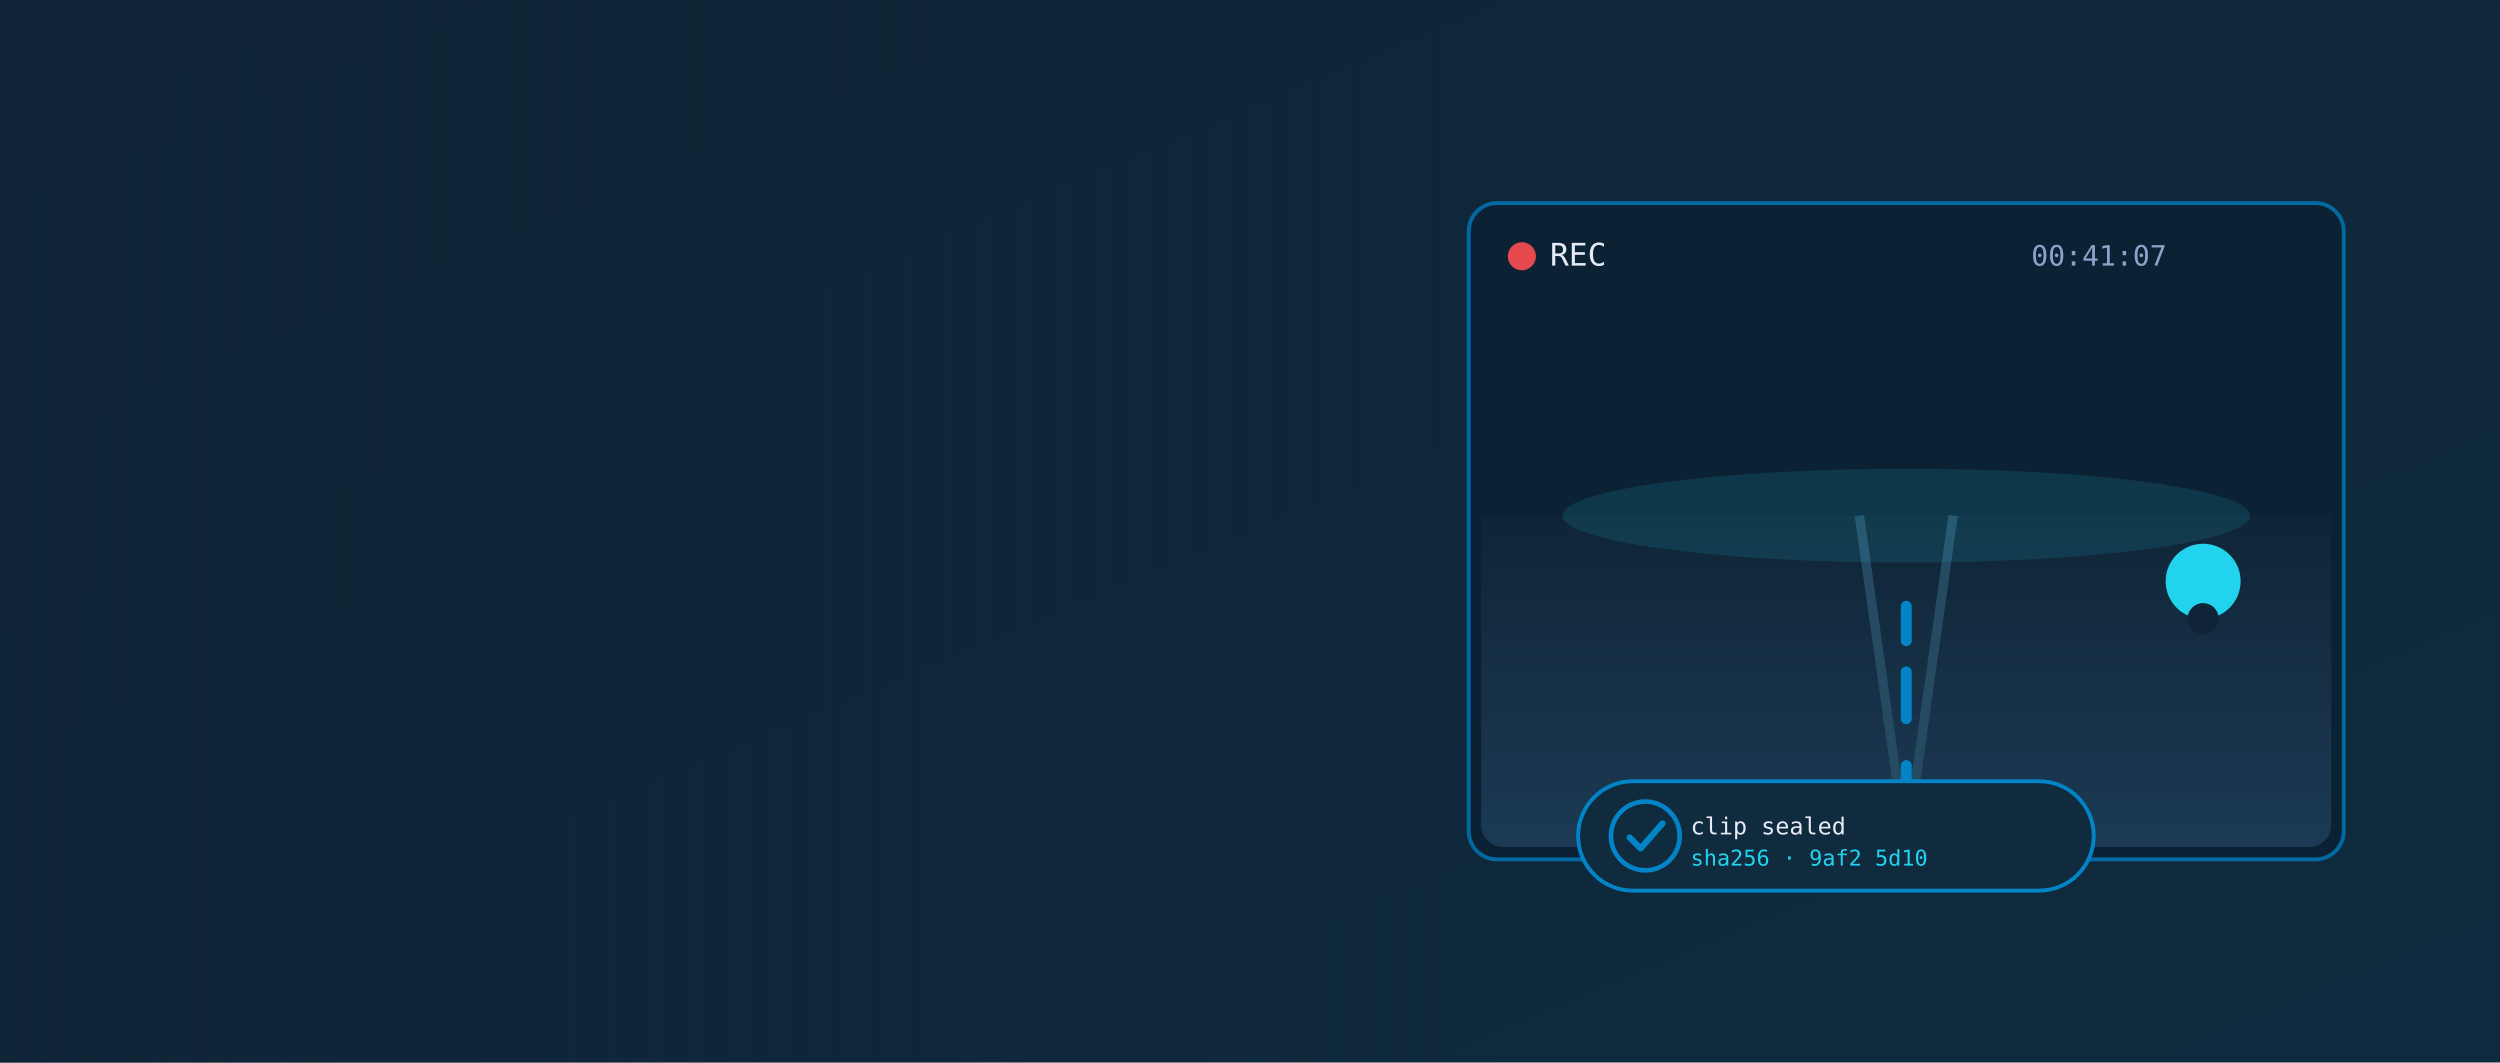
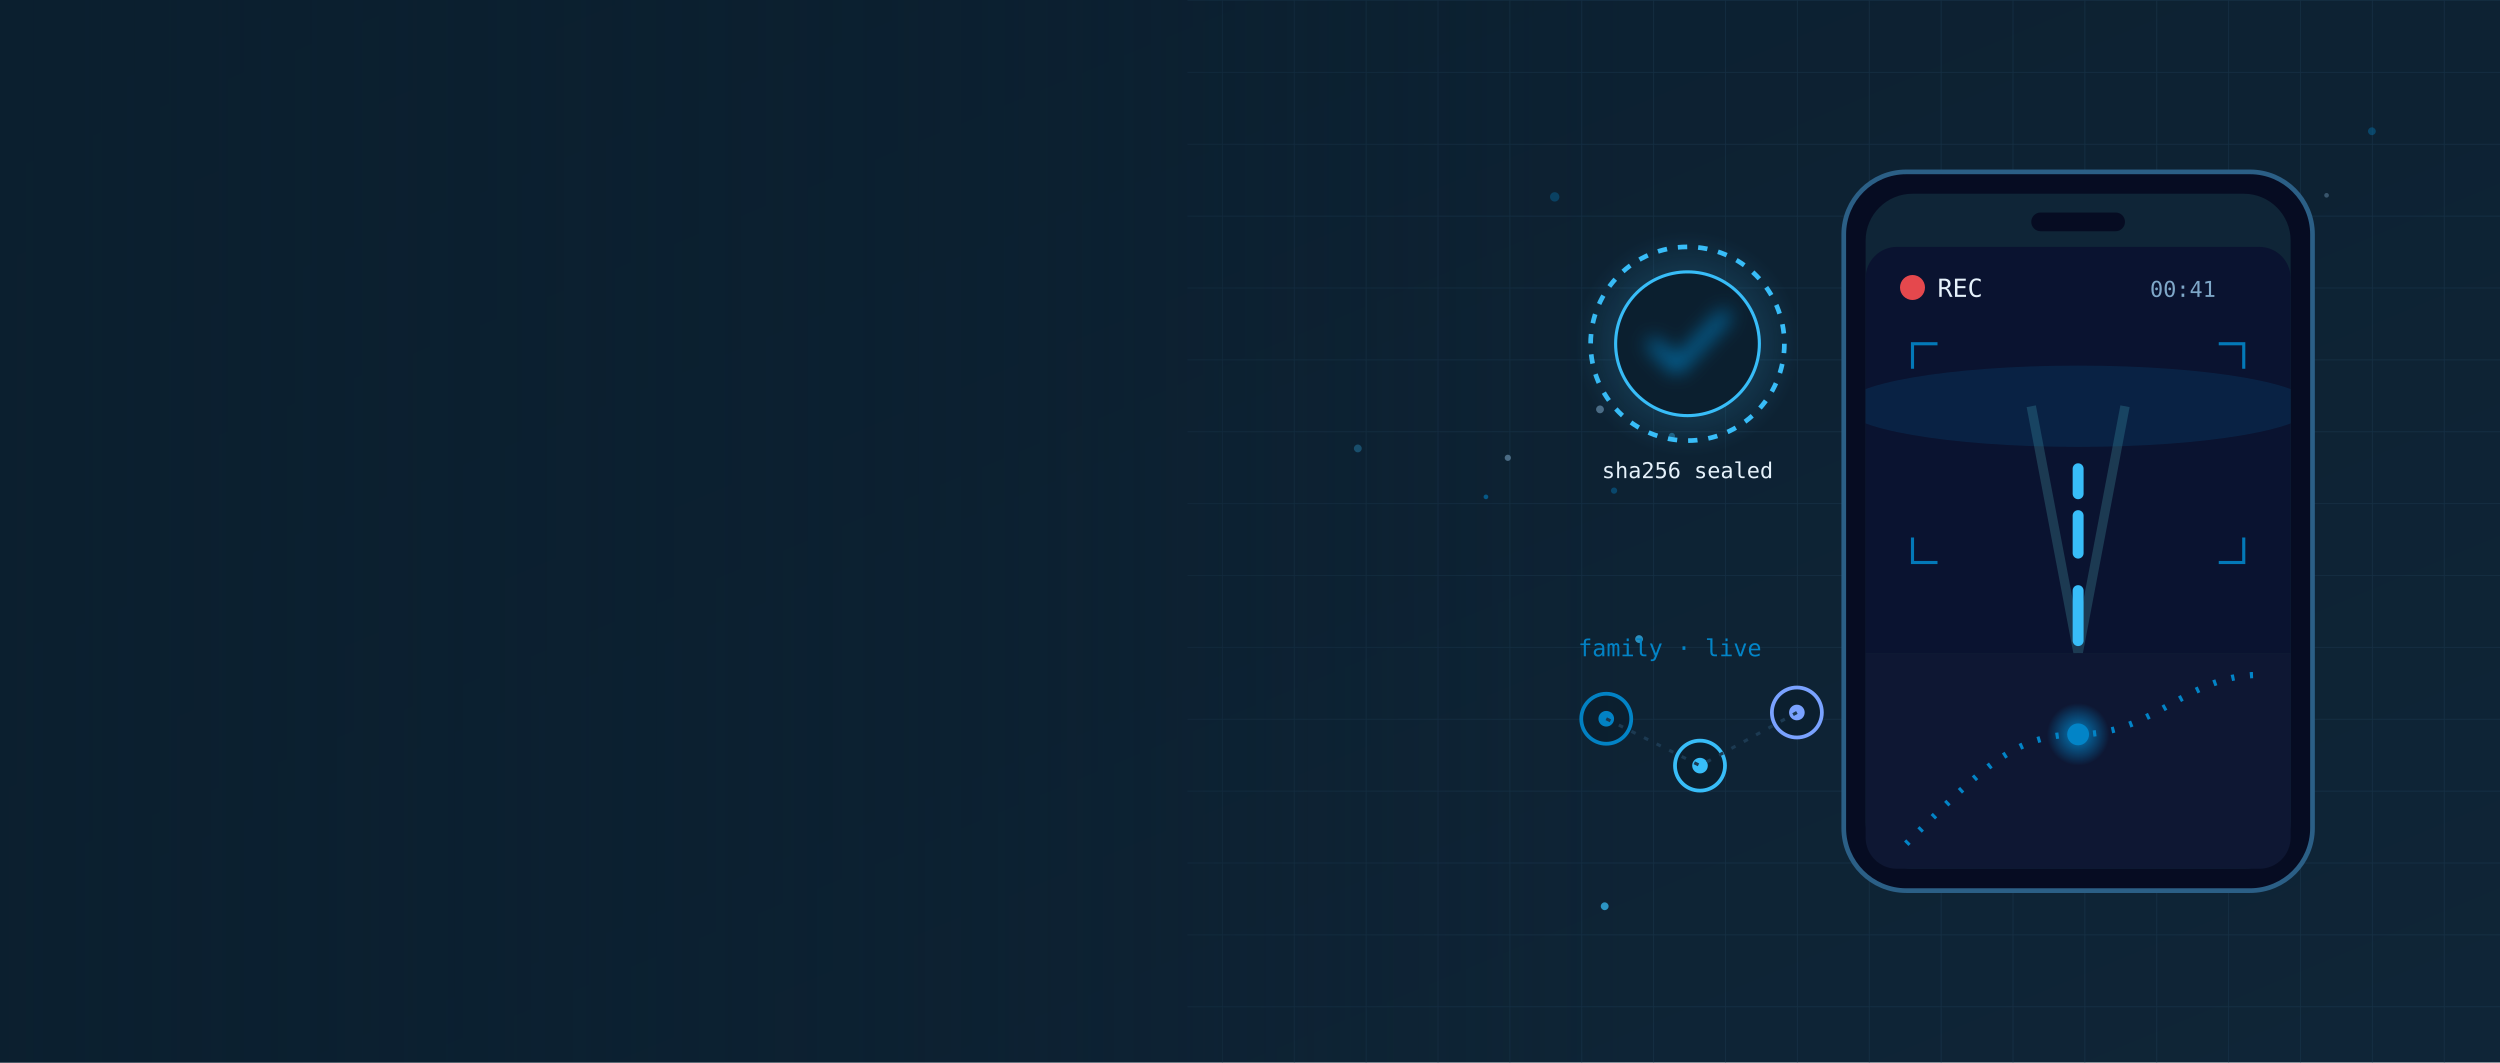
- <svg xmlns="http://www.w3.org/2000/svg" viewBox="0 0 1600 680" width="1600" height="680" role="img" aria-label="VeriDash">
+ <svg xmlns="http://www.w3.org/2000/svg" viewBox="0 0 1600 680" width="1600" height="680" role="img" aria-label="VeriDash — integrity-sealed dashcam, verifiable video evidence">
  <defs>
    <linearGradient id="bg4" x1="0" y1="0" x2="1" y2="1">
-       <stop offset="0" stop-color="#0F2537" />
-       <stop offset="1" stop-color="#0f2a3e" />
+       <stop offset="0" stop-color="#0B1F2F" />
+       <stop offset="1" stop-color="#0F2537" />
    </linearGradient>
    <linearGradient id="scrim4" x1="0" y1="0" x2="1" y2="0">
-       <stop offset="0" stop-color="#0F2537" stop-opacity="0.96" />
-       <stop offset="0.5" stop-color="#0F2537" stop-opacity="0.5" />
-       <stop offset="1" stop-color="#0F2537" stop-opacity="0" />
+       <stop offset="0" stop-color="#0B1F2F" stop-opacity="0.97" />
+       <stop offset="0.55" stop-color="#0B1F2F" stop-opacity="0.55" />
+       <stop offset="1" stop-color="#0B1F2F" stop-opacity="0" />
    </linearGradient>
-     <linearGradient id="road" x1="0" y1="1" x2="0" y2="0">
-       <stop offset="0" stop-color="#1c3a54" />
-       <stop offset="1" stop-color="#0F2537" />
+     <radialGradient id="halA4" cx="0.5" cy="0.5" r="0.5">
+       <stop offset="0" stop-color="#38BDF8" stop-opacity="0.95" />
+       <stop offset="1" stop-color="#38BDF8" stop-opacity="0" />
+     </radialGradient>
+     <radialGradient id="halB4" cx="0.5" cy="0.5" r="0.5">
+       <stop offset="0" stop-color="#0284C7" stop-opacity="0.95" />
+       <stop offset="1" stop-color="#0284C7" stop-opacity="0" />
+     </radialGradient>
+     <linearGradient id="beam4" x1="0" y1="0" x2="1" y2="0">
+       <stop offset="0" stop-color="#0284C7" stop-opacity="0" />
+       <stop offset="1" stop-color="#0284C7" stop-opacity="0.9" />
    </linearGradient>
+     <filter id="glow4" x="-60%" y="-60%" width="220%" height="220%">
+       <feGaussianBlur stdDeviation="6" />
+     </filter>
+     <pattern id="grid4" width="46" height="46" patternUnits="userSpaceOnUse">
+       <path d="M46 0 H0 V46" fill="none" stroke="#1c3a52" stroke-width="1" opacity="0.5" />
+     </pattern>
  </defs>
  <rect width="1600" height="680" fill="url(#bg4)" />
-   <g transform="translate(940 130)">
-     <rect x="0" y="0" width="560" height="420" rx="18" fill="#0b2234" stroke="#0369A1" stroke-width="2.5" />
-     <clipPath id="clip4">
-       <rect x="8" y="8" width="544" height="404" rx="14" />
+   <rect x="760" width="840" height="680" fill="url(#grid4)" />
+   <g>
+     <circle cx="995" cy="126" r="3" fill="#0284C7" opacity="0.34" />
+     <circle cx="869" cy="287" r="2.5" fill="#38BDF8" opacity="0.37" />
+     <circle cx="1217" cy="219" r="2" fill="#38BDF8" opacity="0.39" />
+     <circle cx="1518" cy="84" r="2.5" fill="#0284C7" opacity="0.36" />
+     <circle cx="1049" cy="409" r="2.5" fill="#38BDF8" opacity="0.71" />
+     <circle cx="1070" cy="279" r="2" fill="#38BDF8" opacity="0.39" />
+     <circle cx="1027" cy="580" r="2.5" fill="#38BDF8" opacity="0.75" />
+     <circle cx="1244" cy="546" r="2" fill="#0284C7" opacity="0.48" />
+     <circle cx="1033" cy="314" r="2" fill="#0284C7" opacity="0.39" />
+     <circle cx="1410" cy="114" r="3" fill="#7fa8c9" opacity="0.80" />
+     <circle cx="1204" cy="420" r="2.5" fill="#38BDF8" opacity="0.80" />
+     <circle cx="965" cy="293" r="2" fill="#7fa8c9" opacity="0.60" />
+     <circle cx="1024" cy="262" r="2.5" fill="#7fa8c9" opacity="0.56" />
+     <circle cx="1489" cy="125" r="1.5" fill="#7fa8c9" opacity="0.38" />
+     <circle cx="1386" cy="402" r="2" fill="#38BDF8" opacity="0.43" />
+     <circle cx="951" cy="318" r="1.5" fill="#0284C7" opacity="0.63" />
+   </g>
+   <g transform="translate(1180 110)">
+     <rect x="0" y="0" width="300" height="460" rx="40" fill="#060c22" stroke="#2b5f86" stroke-width="3" />
+     <rect x="14" y="14" width="272" height="432" rx="30" fill="#0F2537" />
+     <rect x="120" y="26" width="60" height="12" rx="6" fill="#060c22" />
+     <clipPath id="vdscr4">
+       <rect x="14" y="48" width="272" height="398" rx="20" />
    </clipPath>
-     <g clip-path="url(#clip4)">
-       <rect x="8" y="200" width="544" height="212" fill="url(#road)" />
-       <path d="M280 412 L250 200 M280 412 L310 200" stroke="#274a63" stroke-width="6" />
-       <g stroke="#0284C7" stroke-width="7" stroke-linecap="round">
-         <path d="M280 400 L280 360" />
-         <path d="M280 330 L280 300" />
-         <path d="M280 280 L280 258" />
+     <g clip-path="url(#vdscr4)">
+       <rect x="14" y="48" width="272" height="260" fill="#0a1330" />
+       <path d="M150 308 L120 150 M150 308 L180 150" stroke="#1c3a52" stroke-width="6" />
+       <g stroke="#38BDF8" stroke-width="7" stroke-linecap="round">
+         <path d="M150 300 L150 268" />
+         <path d="M150 244 L150 220" />
+         <path d="M150 206 L150 190" />
      </g>
-       <ellipse cx="280" cy="200" rx="220" ry="30" fill="#22D3EE" opacity="0.12" />
+       <ellipse cx="150" cy="150" rx="150" ry="26" fill="#0284C7" opacity="0.14" />
+       <g stroke="#0284C7" stroke-width="2" fill="none" opacity="0.9">
+         <path d="M60 110 h-16 v16 M240 110 h16 v16 M60 250 h-16 v-16 M240 250 h16 v-16" />
+       </g>
+       <rect x="14" y="308" width="272" height="138" fill="#0e1733" />
+       <path d="M40 430 C 90 380 110 360 150 360 C 200 360 220 320 270 322" fill="none" stroke="#0284C7" stroke-width="4" stroke-dasharray="2 10" />
+       <circle cx="150" cy="360" r="20" fill="url(#halB4)" />
+       <circle cx="150" cy="360" r="7" fill="#0284C7" />
    </g>
-     <circle cx="34" cy="34" r="9" fill="#e5484d" />
-     <text x="52" y="40" font-family="monospace" font-size="20" fill="#e6ebf5">REC</text>
-     <text x="360" y="40" font-family="monospace" font-size="18" fill="#8ea2c9">00:41:07</text>
-     <g transform="translate(470 300)">
-       <path d="M0 -34 a24 24 0 1 1 0.01 0 Z L0 8 Z" fill="#22D3EE" />
-       <circle cx="0" cy="-34" r="10" fill="#0F2537" />
+     <circle cx="44" cy="74" r="8" fill="#e5484d" />
+     <text x="60" y="80" font-family="monospace" font-size="16" fill="#e6f2fb">REC</text>
+     <text x="196" y="80" font-family="monospace" font-size="14" fill="#7fa8c9">00:41</text>
+   </g>
+   <g transform="translate(1010 150)">
+     <circle cx="70" cy="70" r="72" fill="url(#halA4)" opacity="0.35" />
+     <circle cx="70" cy="70" r="62" fill="none" stroke="#38BDF8" stroke-width="3" stroke-dasharray="6 7" />
+     <circle cx="70" cy="70" r="46" fill="#0B1F2F" stroke="#38BDF8" stroke-width="2" />
+     <path d="M48 70 L63 85 L94 52" fill="none" stroke="#0284C7" stroke-width="6" stroke-linecap="round" stroke-linejoin="round" filter="url(#glow4)" />
+     <text x="70" y="156" text-anchor="middle" font-family="monospace" font-size="14" fill="#e6f2fb">sha256 sealed</text>
+   </g>
+   <g transform="translate(1010 420)">
+     <text x="0" y="0" font-family="monospace" font-size="15" fill="#0284C7">family · live</text>
+     <g>
+       <circle cx="18" cy="40" r="16" fill="#0B1F2F" stroke="#0284C7" stroke-width="2.4" />
+       <circle cx="18" cy="40" r="5" fill="#0284C7" />
+       <circle cx="78" cy="70" r="16" fill="#0B1F2F" stroke="#38BDF8" stroke-width="2.4" />
+       <circle cx="78" cy="70" r="5" fill="#38BDF8" />
+       <circle cx="140" cy="36" r="16" fill="#0B1F2F" stroke="#7aa2ff" stroke-width="2.4" />
+       <circle cx="140" cy="36" r="5" fill="#7aa2ff" />
+       <path d="M18 40 L78 70 L140 36" fill="none" stroke="#1c3a52" stroke-width="2" stroke-dasharray="3 6" />
    </g>
  </g>
-   <g transform="translate(1010 500)">
-     <rect x="0" y="0" width="330" height="70" rx="35" fill="#102a3e" stroke="#0284C7" stroke-width="2.5" />
-     <g transform="translate(20 12)">
-       <circle cx="23" cy="23" r="22" fill="none" stroke="#0284C7" stroke-width="3" />
-       <path d="M13 24 L20 31 L34 15" fill="none" stroke="#0284C7" stroke-width="4" stroke-linecap="round" stroke-linejoin="round" />
-     </g>
-     <text x="72" y="34" font-family="monospace" font-size="15" fill="#e6ebf5">clip sealed</text>
-     <text x="72" y="54" font-family="monospace" font-size="14" fill="#22D3EE">sha256 · 9af2 5d10</text>
-   </g>
-   <rect width="960" height="680" fill="url(#scrim4)" />
+   <rect width="1040" height="680" fill="url(#scrim4)" />
</svg>
